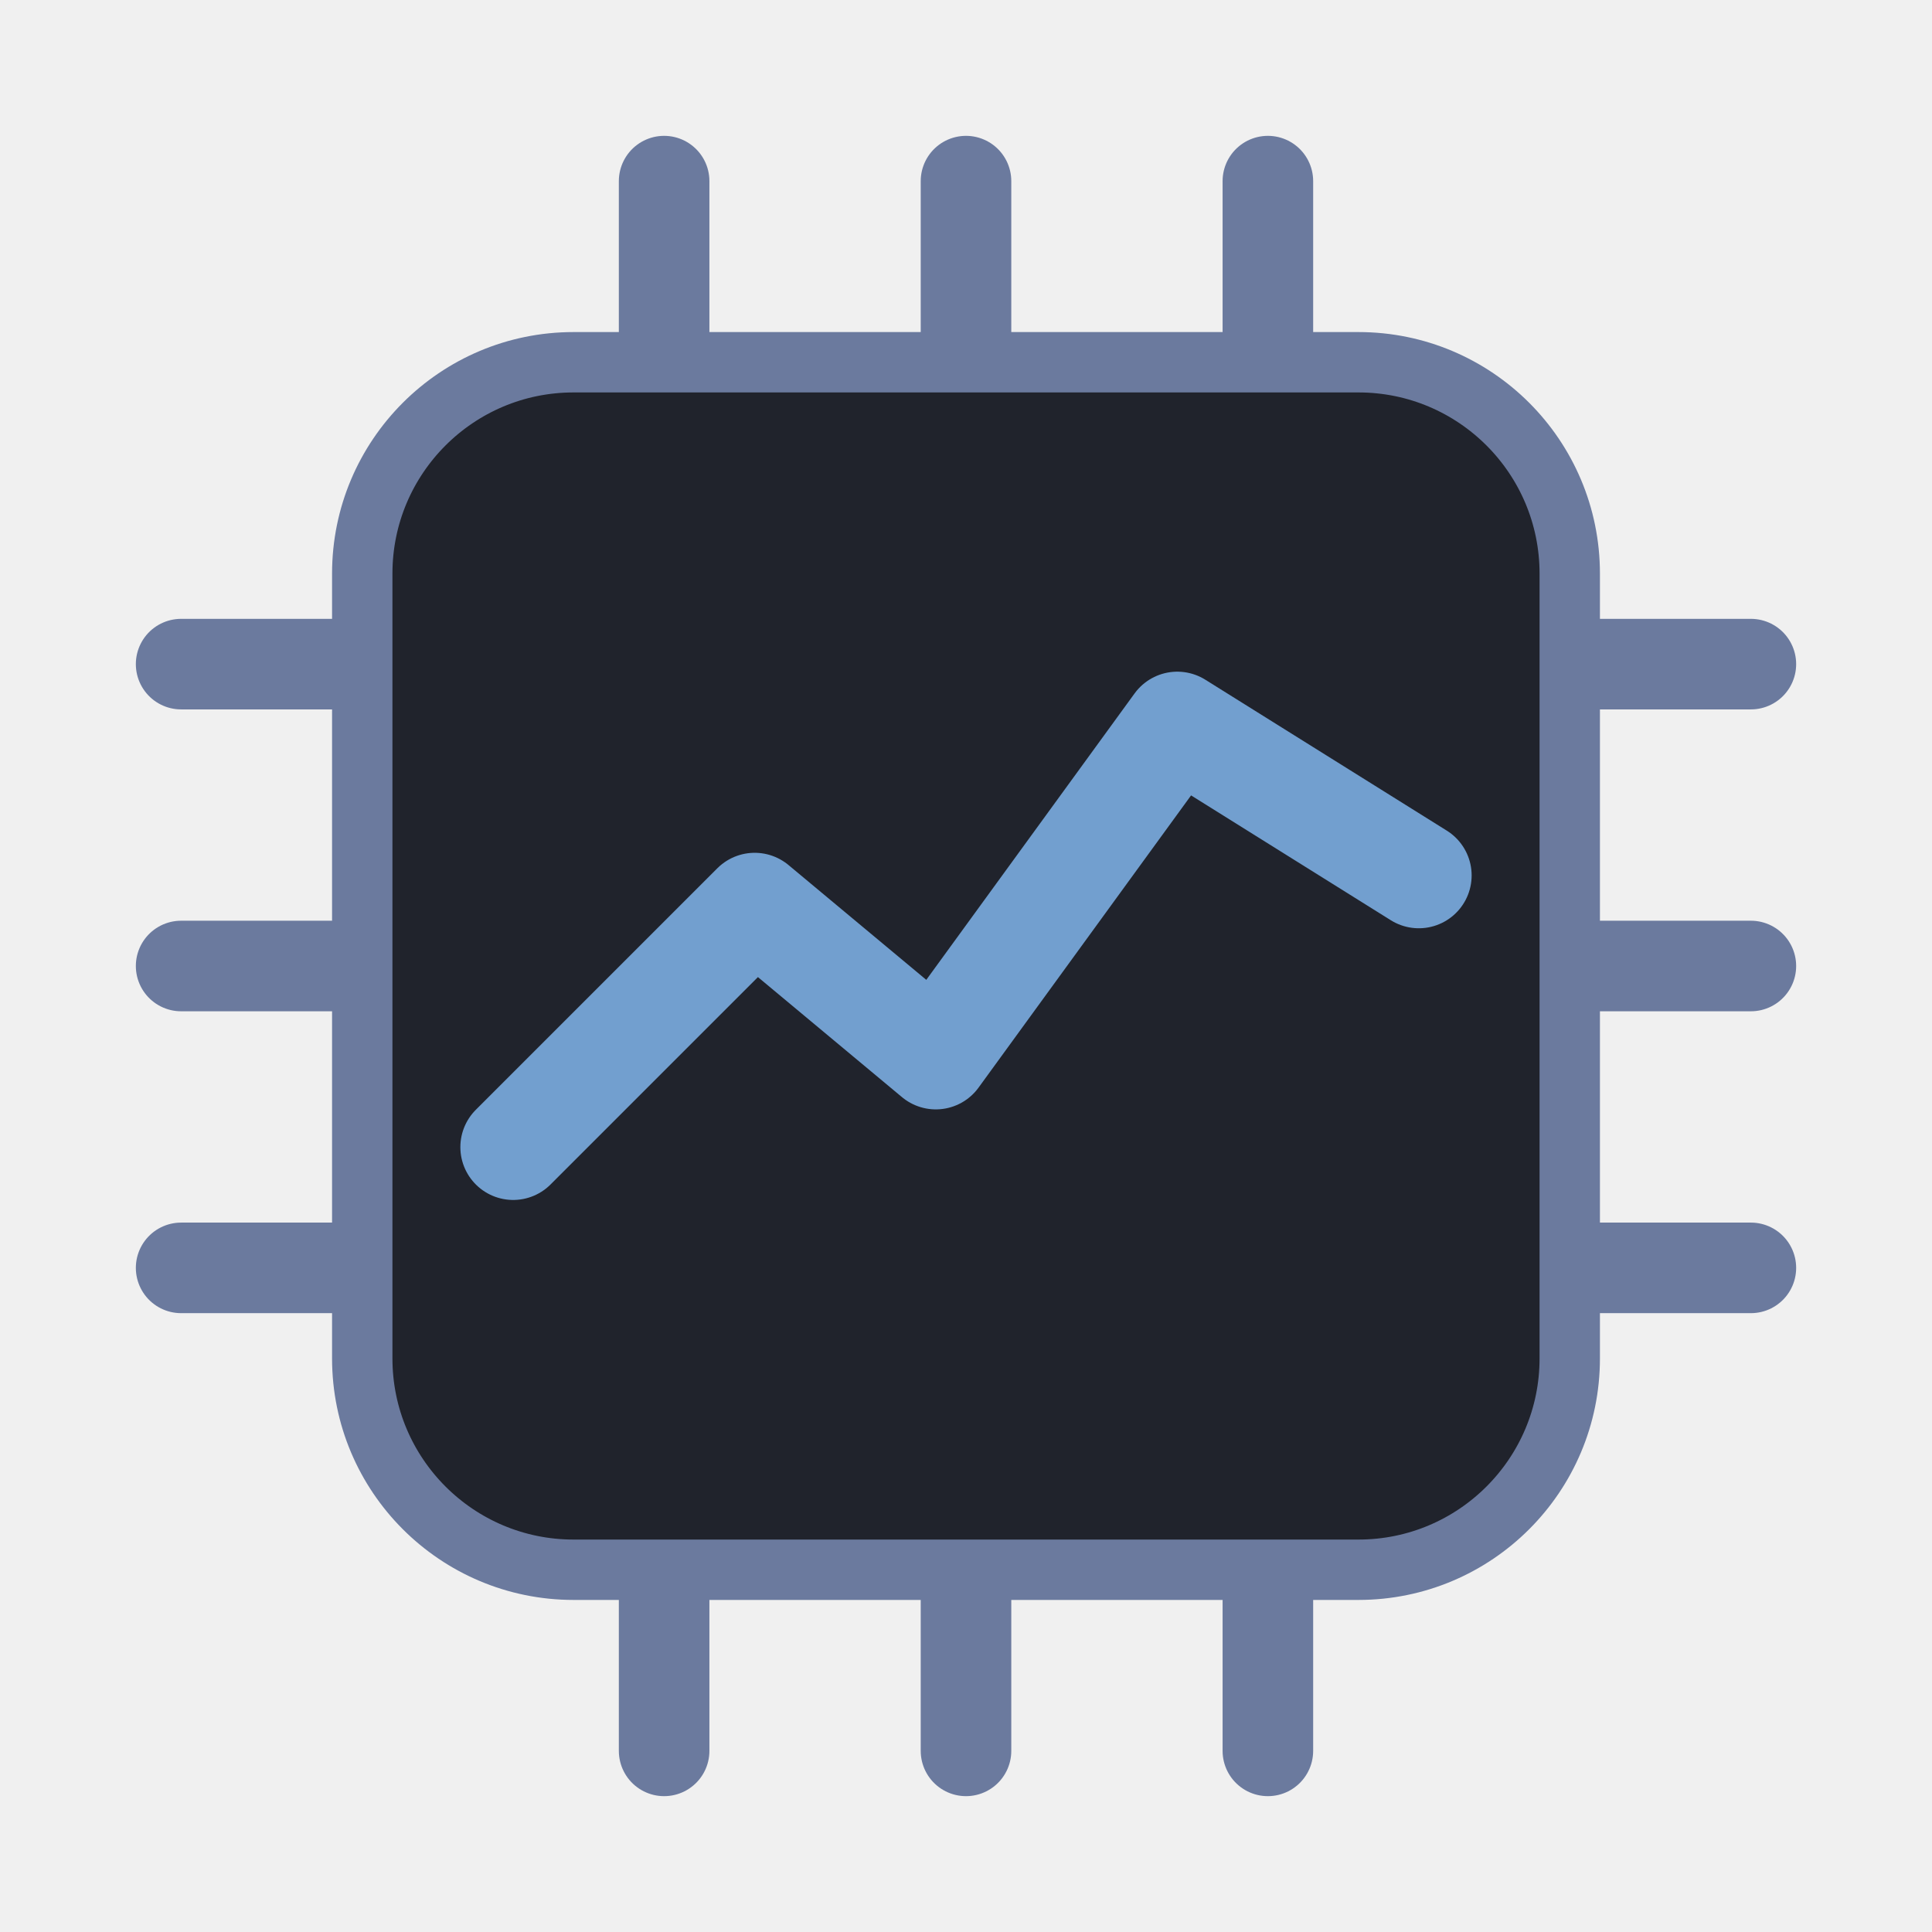
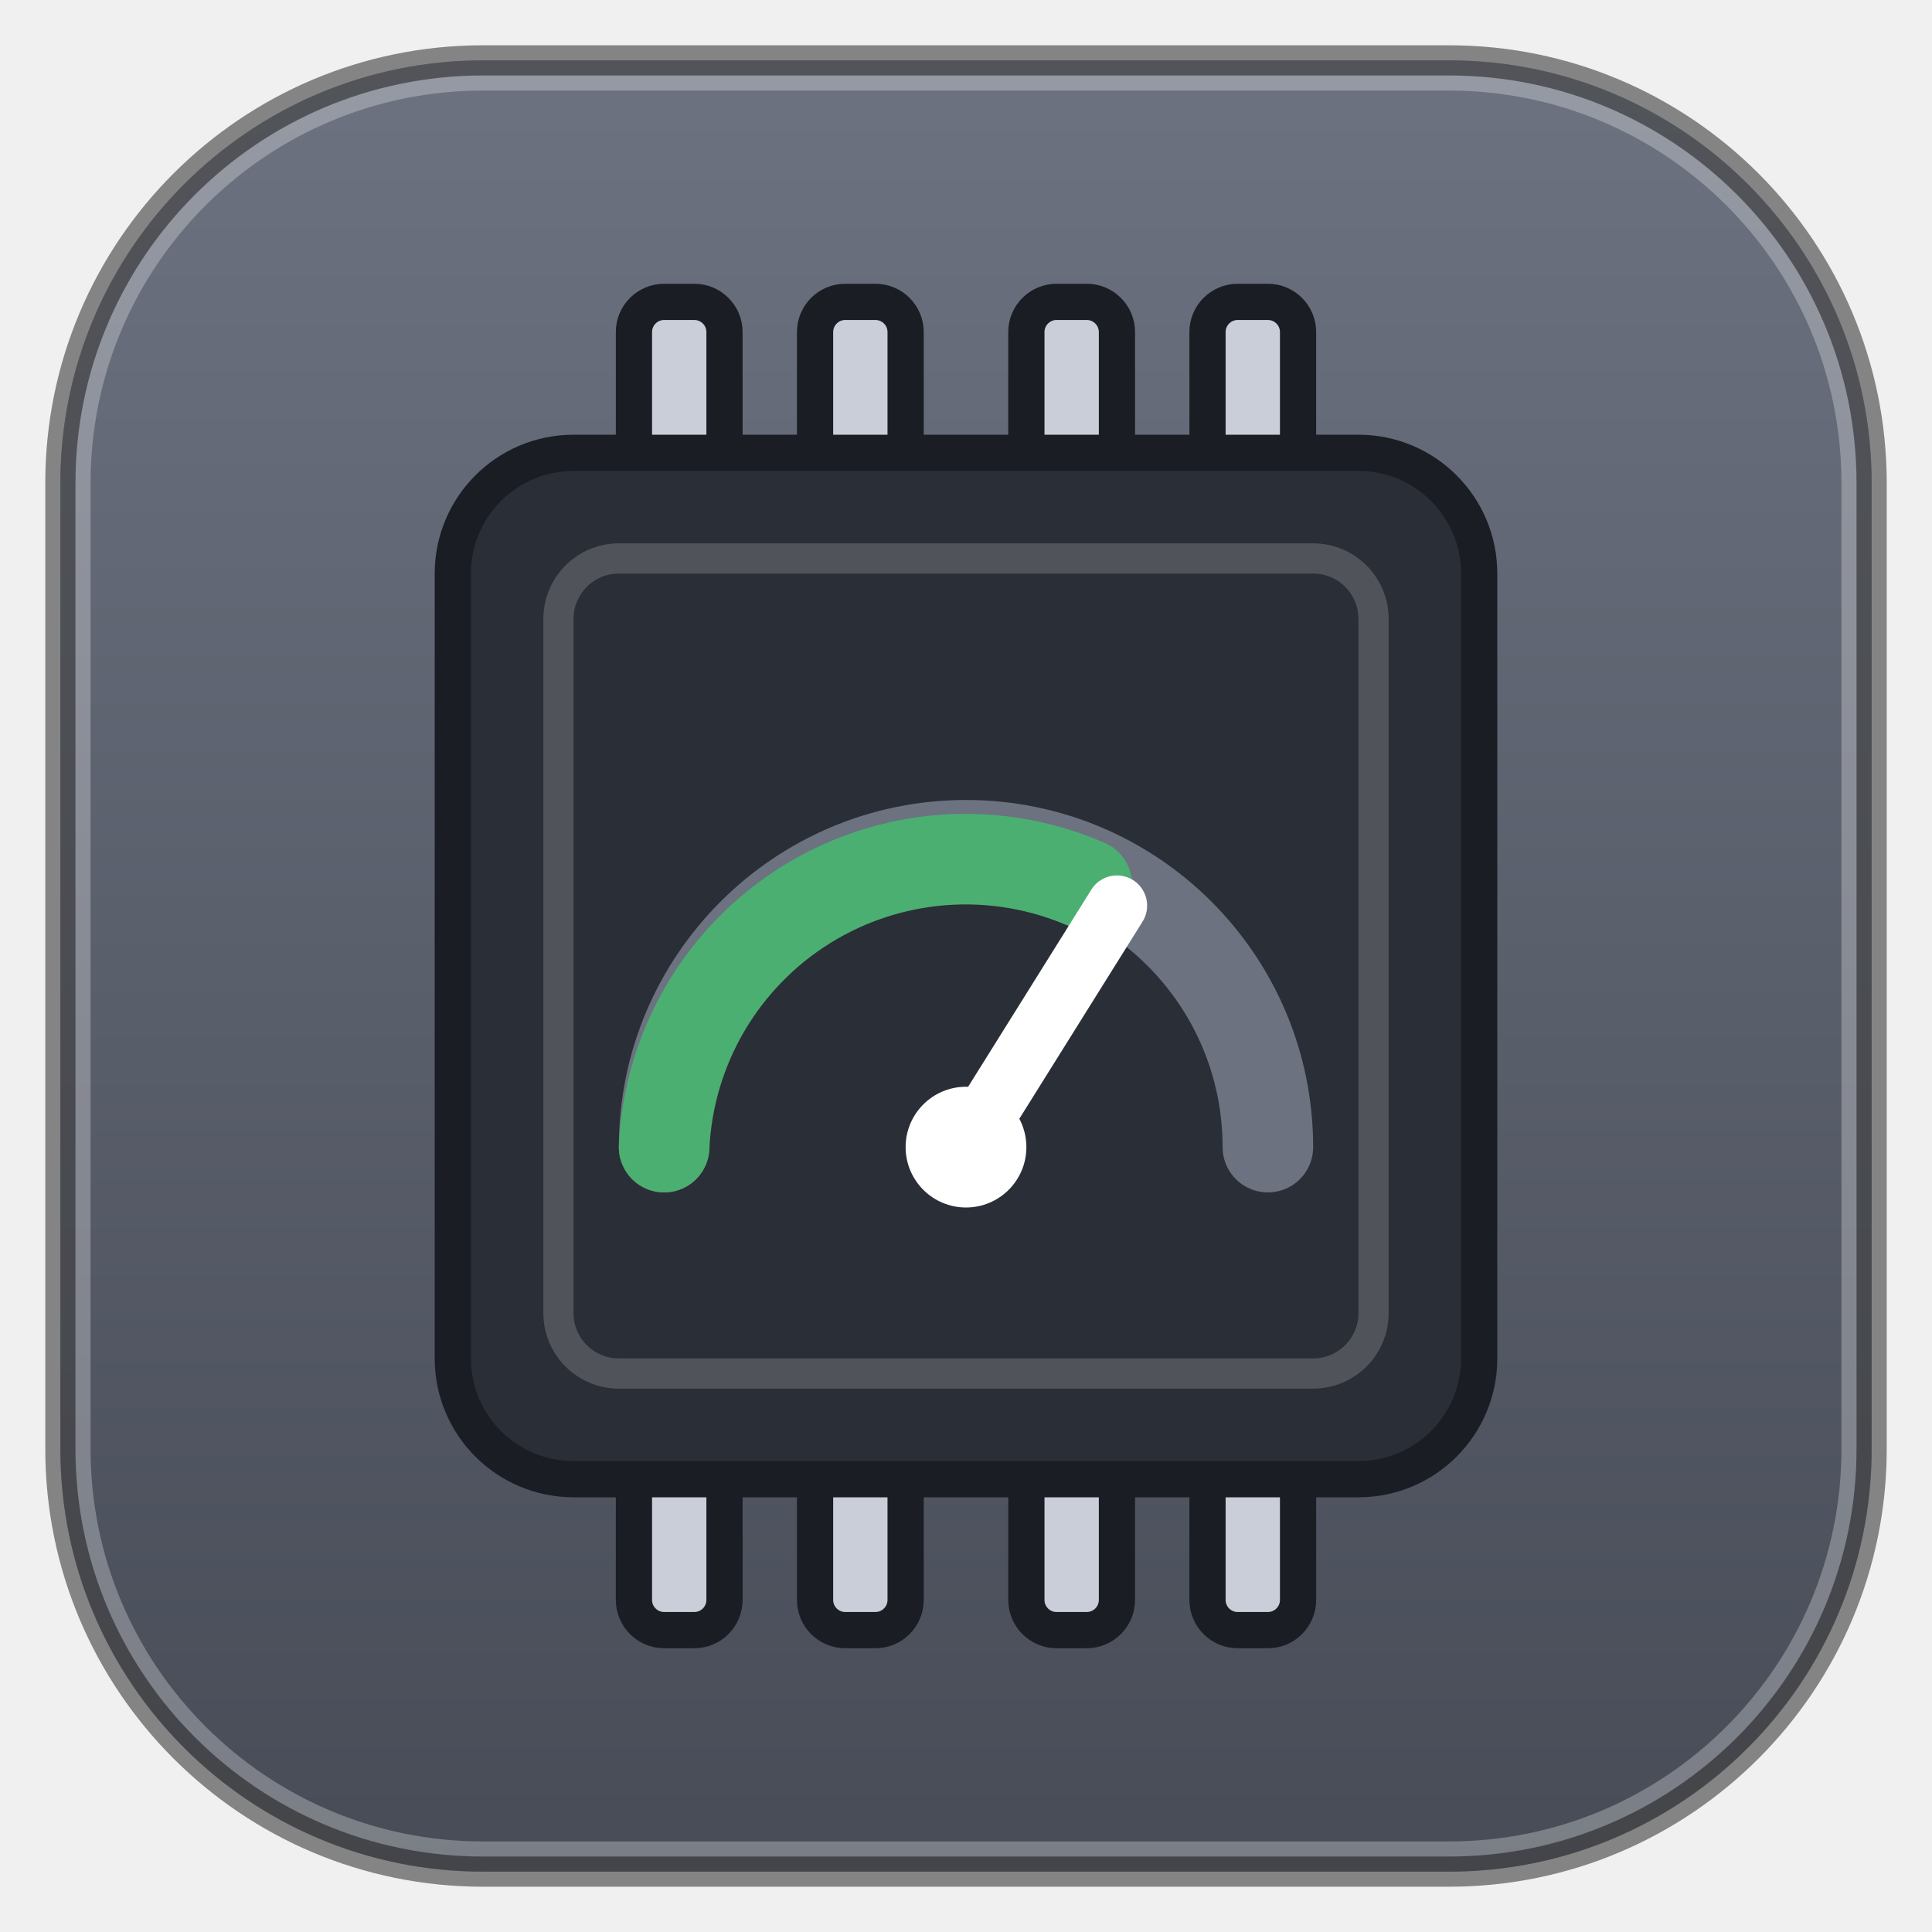
<svg xmlns="http://www.w3.org/2000/svg" width="64" height="64" viewBox="0 0 64 64">
-   <g stroke="#6b7a9e" stroke-width="3" stroke-linecap="round">
-     <path d="M22 6 V12 M32 6 V12 M42 6 V12 M22 52 V58 M32 52 V58 M42 52 V58 M6 22 H12 M6 32 H12 M6 42 H12 M52 22 H58 M52 32 H58 M52 42 H58" />
+   <defs>
+     <linearGradient id="paper" x1="0" y1="0" x2="1" y2="1">
+       <stop offset="0" stop-color="#ffffff" />
+       <stop offset="1" stop-color="#e3e6ec" />
+     </linearGradient>
+     <linearGradient id="folderBack" x1="0" y1="0" x2="0" y2="1">
+       <stop offset="0" stop-color="#5b97ee" />
+       <stop offset="1" stop-color="#3b77d6" />
+     </linearGradient>
+     <linearGradient id="folderFront" x1="0" y1="0" x2="0" y2="1">
+       <stop offset="0" stop-color="#8fbaf6" />
+       <stop offset="1" stop-color="#5b97ee" />
+     </linearGradient>
+     <linearGradient id="metal" x1="0" y1="0" x2="1" y2="0">
+       <stop offset="0" stop-color="#c9ced8" />
+       <stop offset="0.45" stop-color="#f2f4f7" />
+       <stop offset="1" stop-color="#a9b0bd" />
+     </linearGradient>
+     <linearGradient id="tile" x1="0" y1="0" x2="0" y2="1">
+       <stop offset="0" stop-color="#6c7280" />
+       <stop offset="1" stop-color="#474c57" />
+     </linearGradient>
+   </defs>
+   <rect x="2" y="2" width="60" height="60" rx="14" fill="url(#tile)" />
+   <rect x="2.5" y="2.5" width="59" height="59" rx="13.5" fill="none" stroke="rgba(255,255,255,0.28)" />
+   <rect x="2" y="2" width="60" height="60" rx="14" fill="none" stroke="rgba(0,0,0,0.45)" />
+   <g stroke="#1a1d24" stroke-width="1.2" fill="#c9ced8">
+     <rect x="21" y="10" width="3" height="6" rx="1" />
+     <rect x="21" y="48" width="3" height="6" rx="1" />
+     <rect x="27" y="10" width="3" height="6" rx="1" />
+     <rect x="27" y="48" width="3" height="6" rx="1" />
+     <rect x="34" y="10" width="3" height="6" rx="1" />
+     <rect x="34" y="48" width="3" height="6" rx="1" />
+     <rect x="40" y="10" width="3" height="6" rx="1" />
+     <rect x="40" y="48" width="3" height="6" rx="1" />
  </g>
-   <rect x="12" y="12" width="40" height="40" rx="7" fill="#20232c" />
-   <rect x="12" y="12" width="40" height="40" rx="7" fill="none" stroke="#6b7a9e" stroke-width="2" />
-   <path d="M17 38 L25 30 L31 35 L39 24 L47 29" fill="none" stroke="#729fcf" stroke-width="3.5" stroke-linecap="round" stroke-linejoin="round" />
+   <rect x="15" y="15" width="34" height="34" rx="4" fill="#2a2e36" stroke="#1a1d24" stroke-width="1.2" />
+   <rect x="18.5" y="18.5" width="27" height="27" rx="2" fill="none" stroke="rgba(255,255,255,0.18)" />
+   <path d="M22 38 A10 10 0 0 1 42 38" fill="none" stroke="#6c7280" stroke-width="3" stroke-linecap="round" />
+   <path d="M22 38 A10 10 0 0 1 36 29.3" fill="none" stroke="#4caf72" stroke-width="3" stroke-linecap="round" />
+   <line x1="32" y1="38" x2="37" y2="30" stroke="#ffffff" stroke-width="2" stroke-linecap="round" />
+   <circle cx="32" cy="38" r="2" fill="#ffffff" />
</svg>
